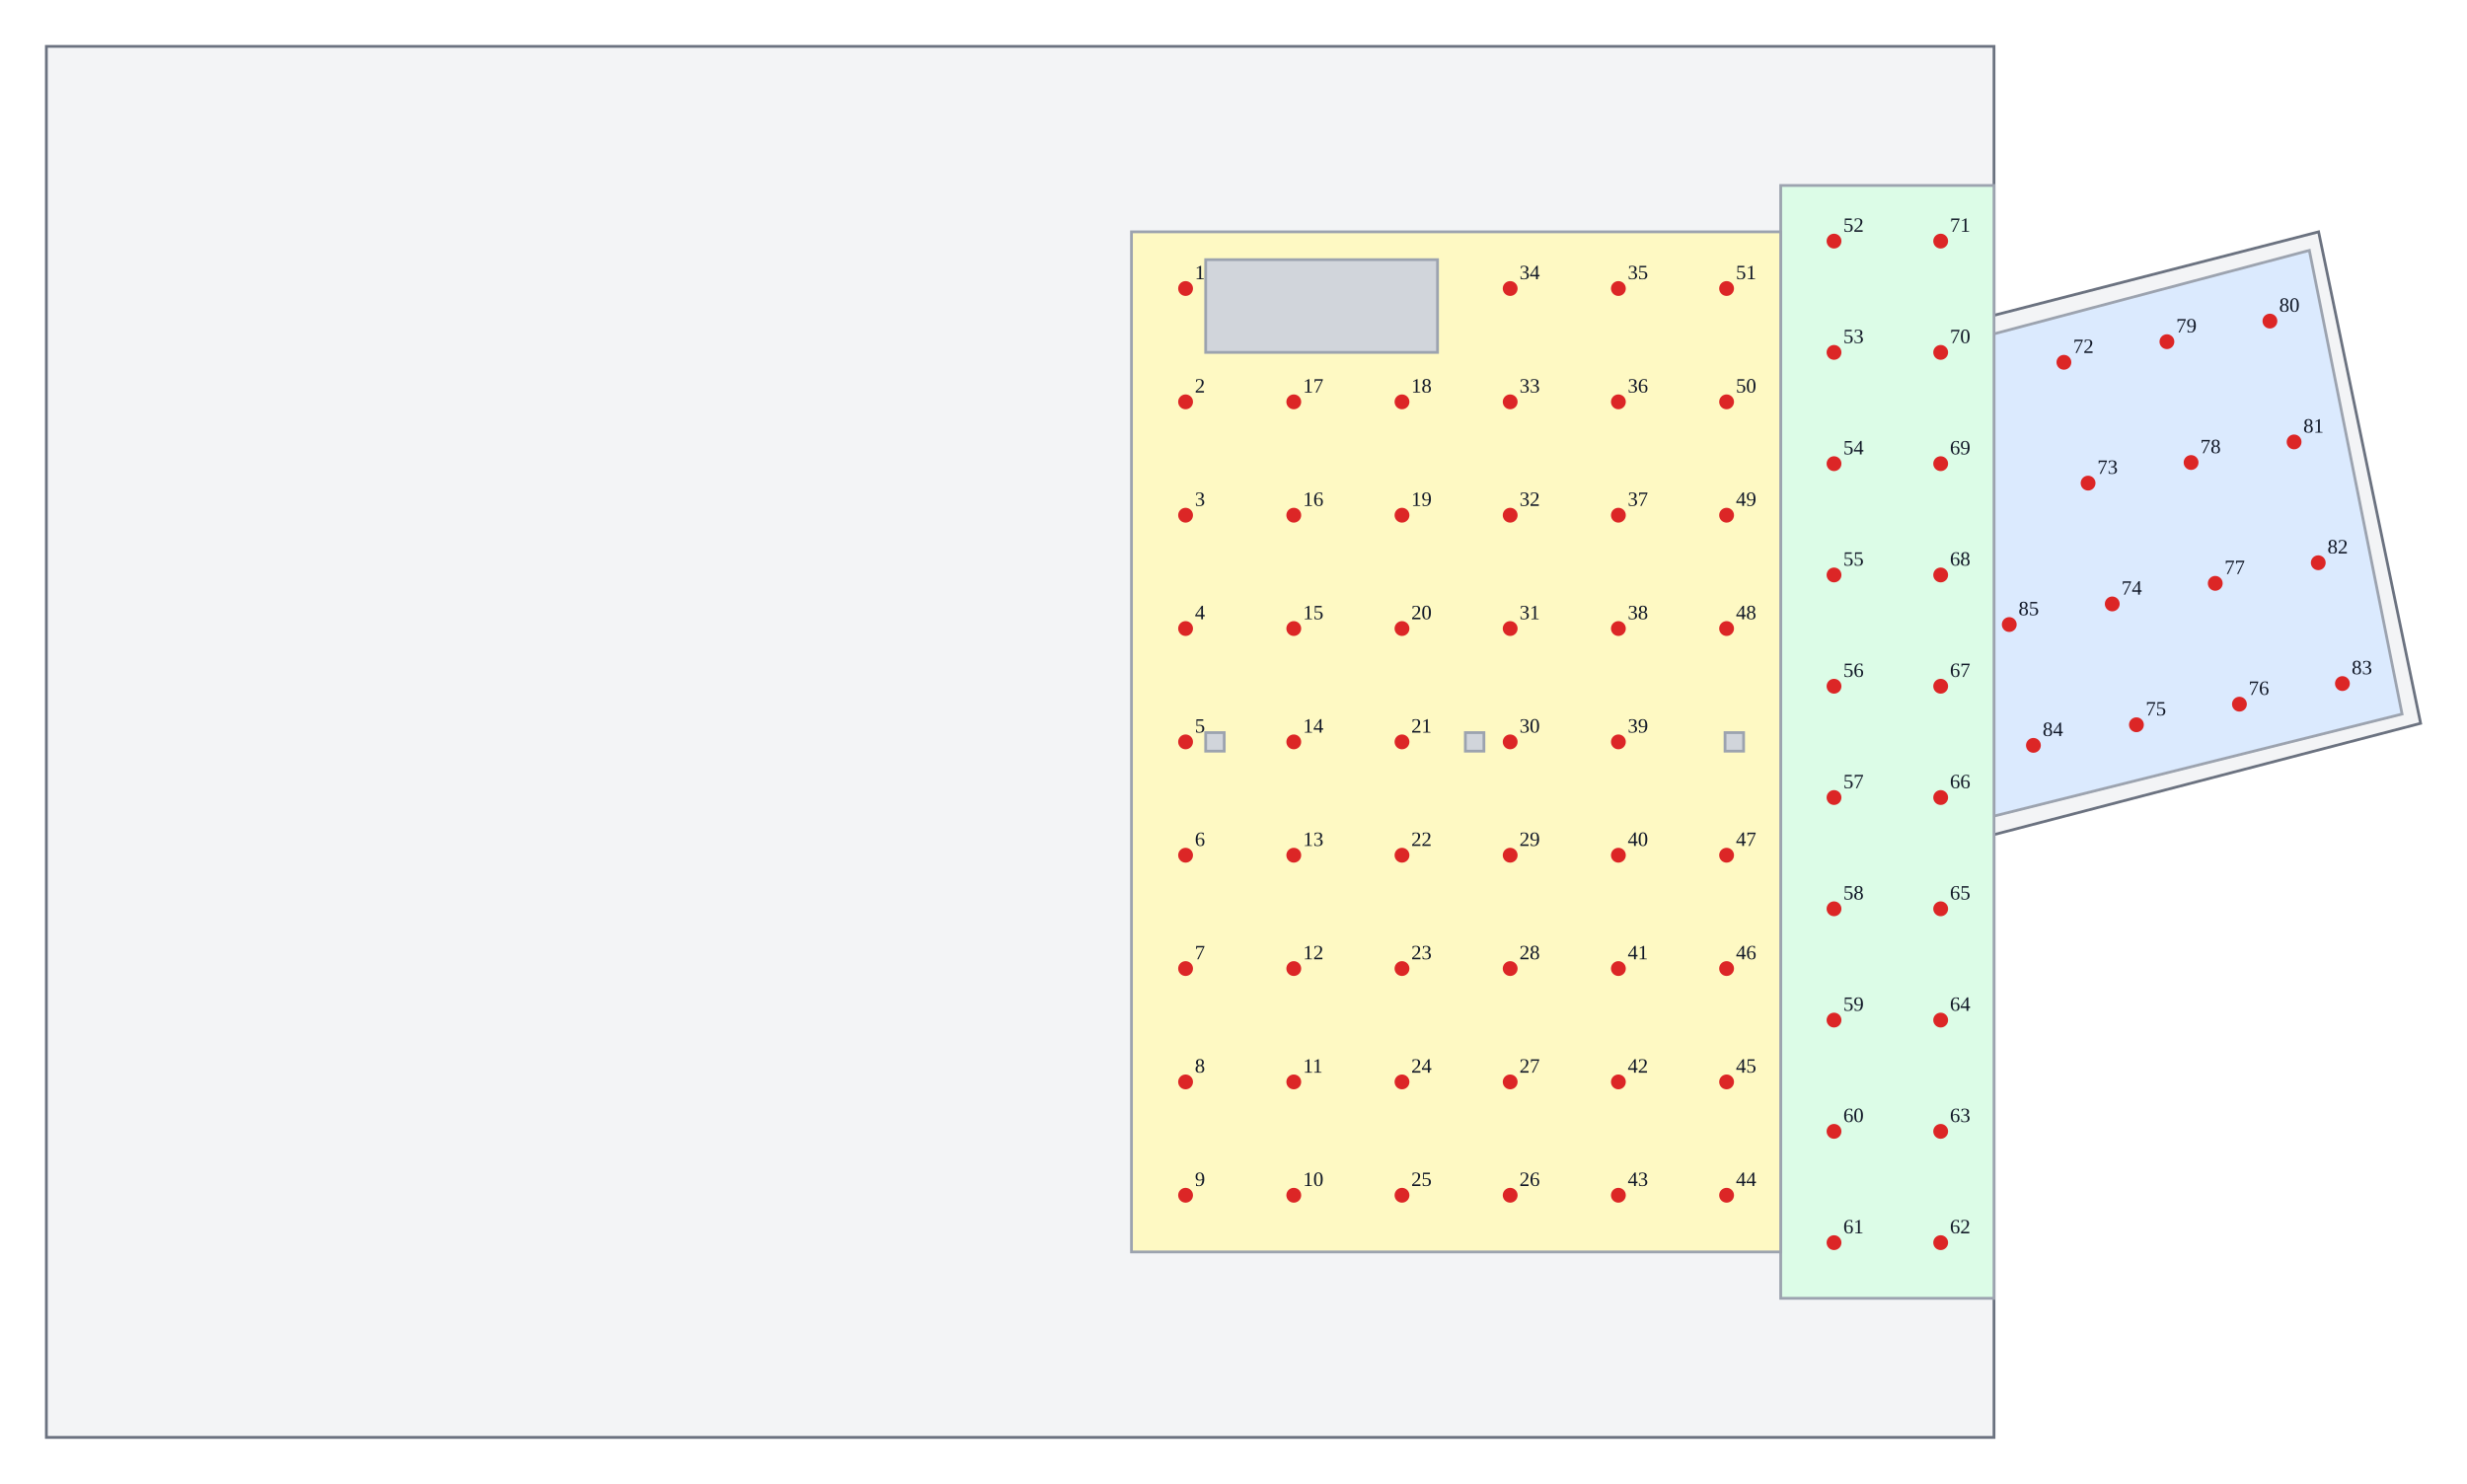
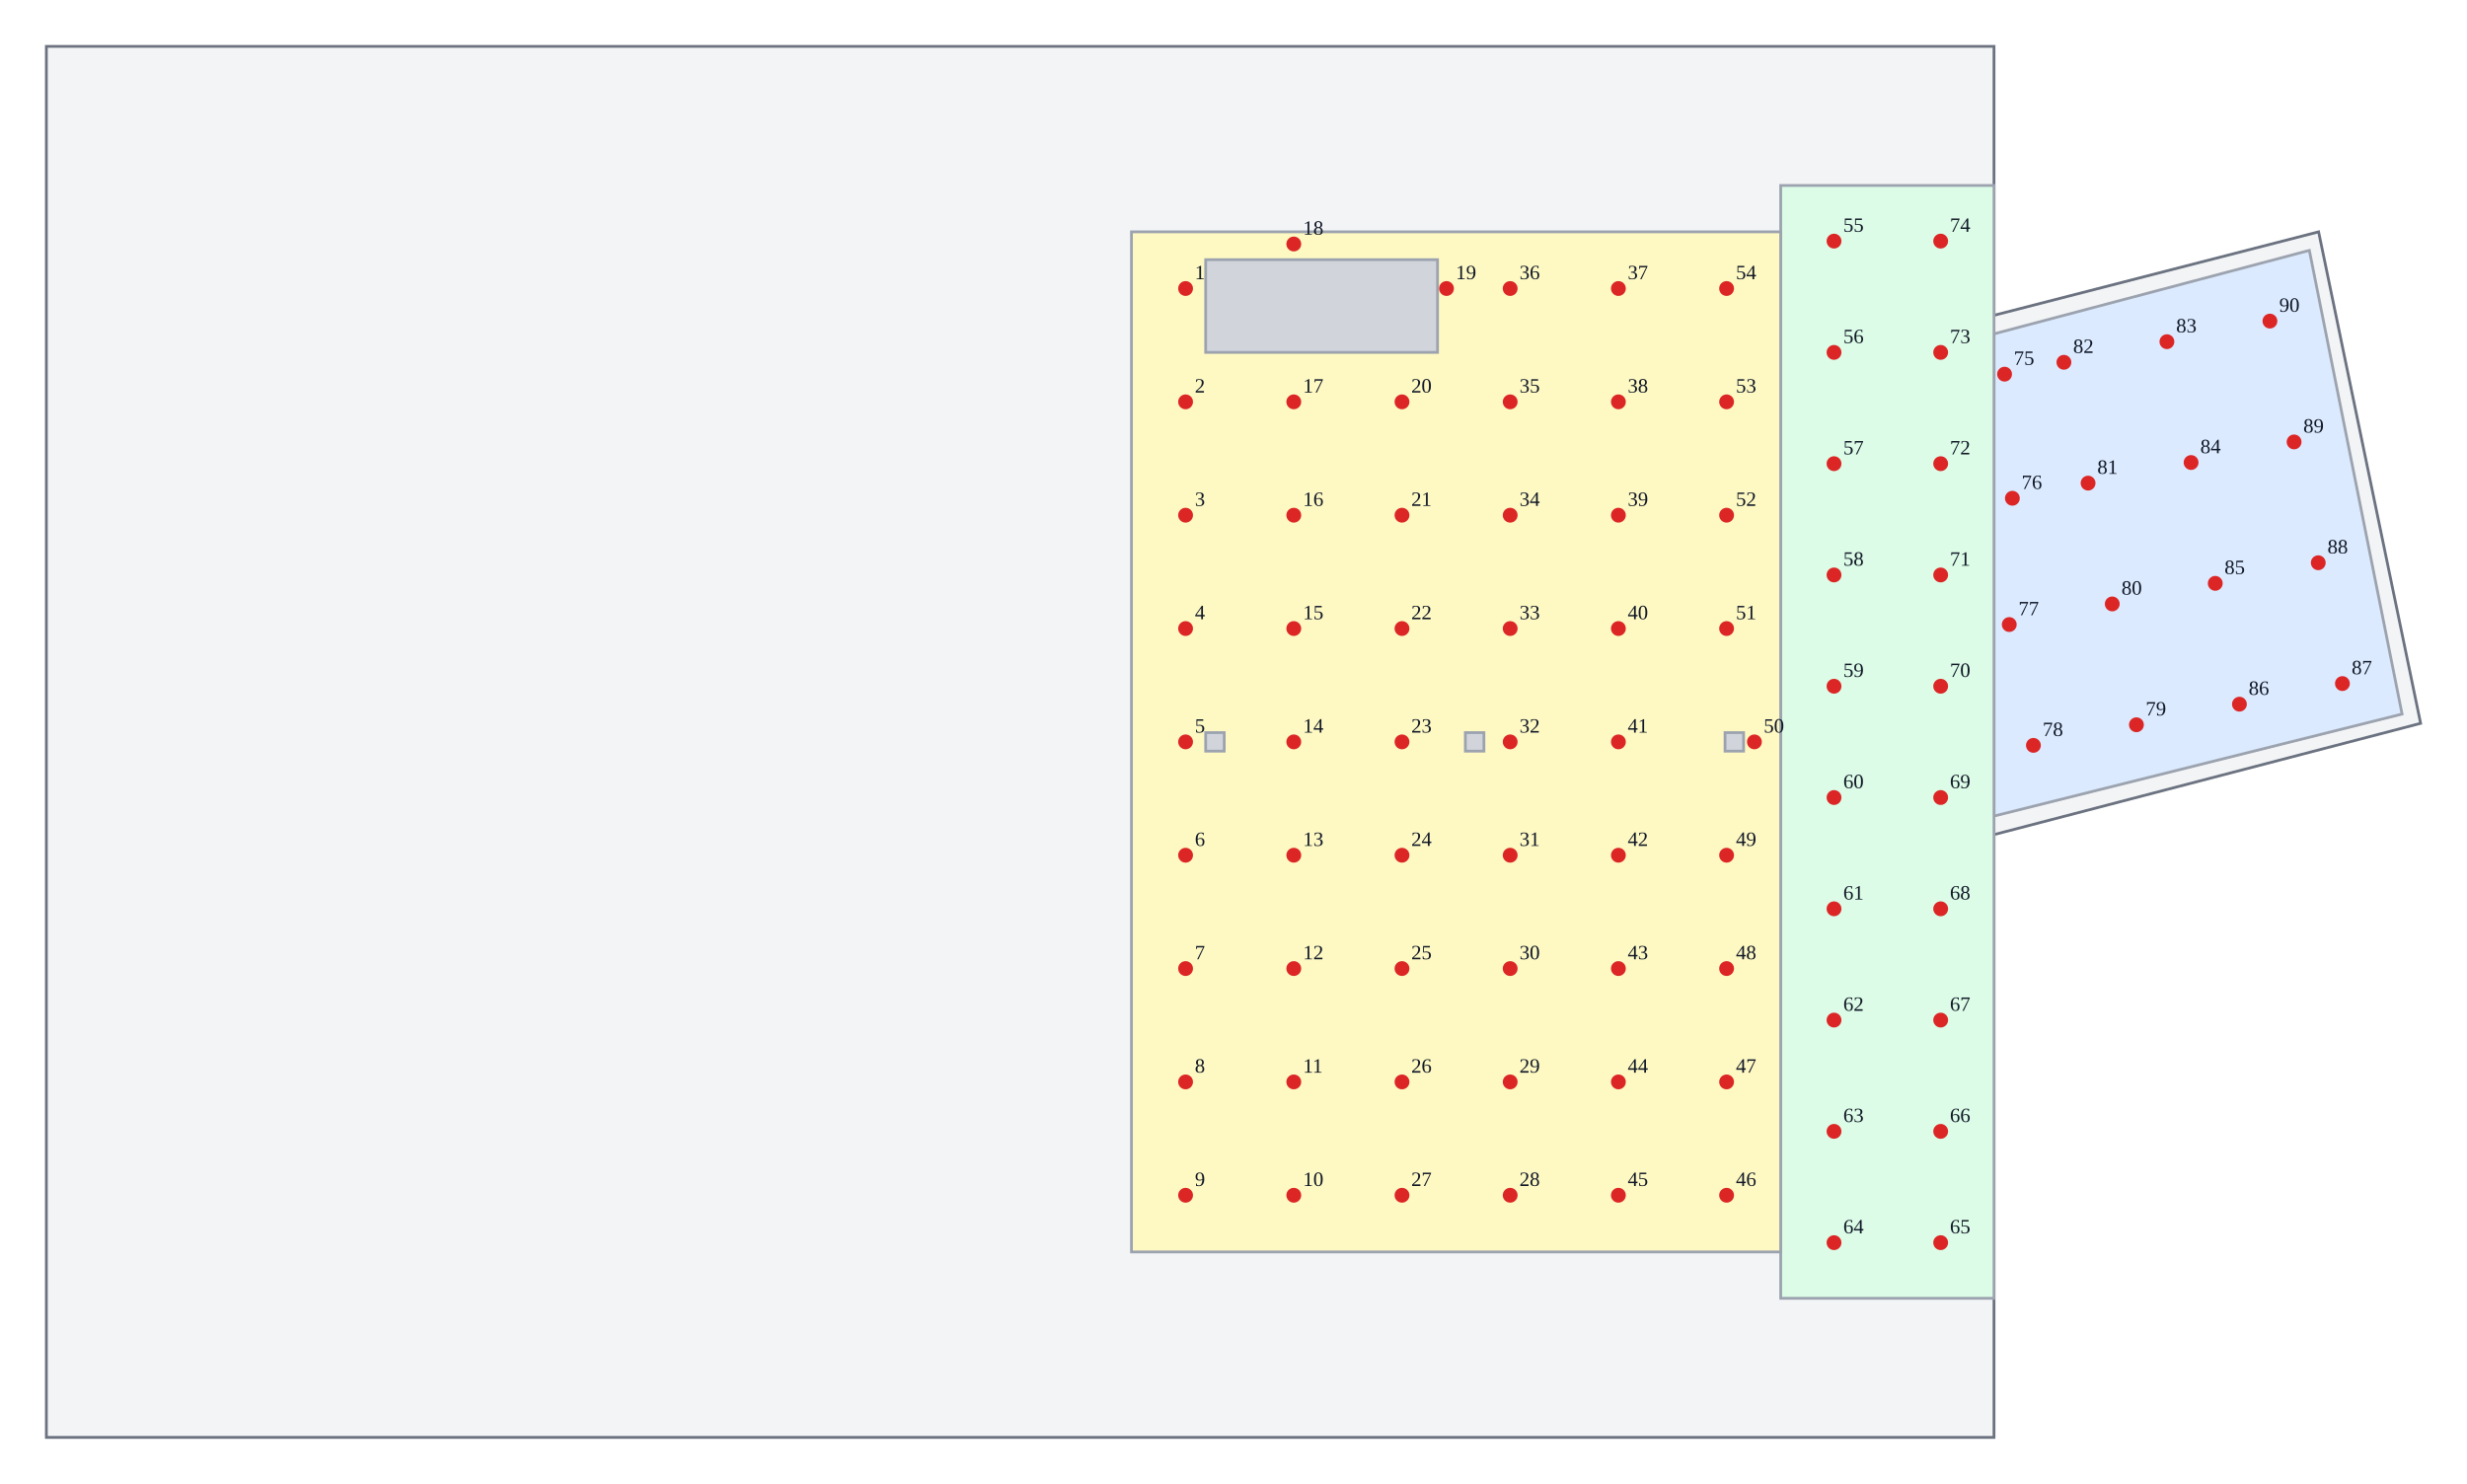
<svg xmlns="http://www.w3.org/2000/svg" viewBox="-110 -80 266 160">
  <polygon points="-105,75 105,75 105,10 151,-2 140,-55 105,-46 105,-75 -105,-75" fill="#f3f4f6" stroke="#6b7280" stroke-width="0.3" />
  <polygon points="105,8 149,-3 139,-53 105,-44" fill="#dbeafe" stroke="#9ca3af" stroke-width="0.3" />
  <polygon points="82,60 105,60 105,-60 82,-60" fill="#dcfce7" stroke="#9ca3af" stroke-width="0.3" />
  <polygon points="12,55 82,55 82,-55 12,-55" fill="#fef9c3" stroke="#9ca3af" stroke-width="0.3" />
  <polygon points="20,-42 45,-42 45,-52 20,-52" fill="#d1d5db" stroke="#9ca3af" stroke-width="0.3" />
  <polygon points="20,1 22,1 22,-1 20,-1" fill="#d1d5db" stroke="#9ca3af" stroke-width="0.3" />
  <polygon points="48,1 50,1 50,-1 48,-1" fill="#d1d5db" stroke="#9ca3af" stroke-width="0.3" />
  <polygon points="76,1 78,1 78,-1 76,-1" fill="#d1d5db" stroke="#9ca3af" stroke-width="0.3" />
  <circle cx="17.833" cy="-48.889" r="0.8" fill="#dc2626" />
  <text x="18.833" y="-49.889" font-size="2.2" fill="#111827">1</text>
  <circle cx="17.833" cy="-36.667" r="0.8" fill="#dc2626" />
  <text x="18.833" y="-37.667" font-size="2.2" fill="#111827">2</text>
  <circle cx="17.833" cy="-24.444" r="0.8" fill="#dc2626" />
  <text x="18.833" y="-25.444" font-size="2.2" fill="#111827">3</text>
  <circle cx="17.833" cy="-12.222" r="0.8" fill="#dc2626" />
  <text x="18.833" y="-13.222" font-size="2.2" fill="#111827">4</text>
  <circle cx="17.833" cy="0" r="0.8" fill="#dc2626" />
  <text x="18.833" y="-1" font-size="2.2" fill="#111827">5</text>
  <circle cx="17.833" cy="12.222" r="0.8" fill="#dc2626" />
  <text x="18.833" y="11.222" font-size="2.2" fill="#111827">6</text>
  <circle cx="17.833" cy="24.444" r="0.8" fill="#dc2626" />
  <text x="18.833" y="23.444" font-size="2.2" fill="#111827">7</text>
  <circle cx="17.833" cy="36.667" r="0.8" fill="#dc2626" />
  <text x="18.833" y="35.667" font-size="2.2" fill="#111827">8</text>
  <circle cx="17.833" cy="48.889" r="0.8" fill="#dc2626" />
  <text x="18.833" y="47.889" font-size="2.2" fill="#111827">9</text>
  <circle cx="29.5" cy="48.889" r="0.8" fill="#dc2626" />
  <text x="30.5" y="47.889" font-size="2.2" fill="#111827">10</text>
  <circle cx="29.5" cy="36.667" r="0.8" fill="#dc2626" />
  <text x="30.5" y="35.667" font-size="2.2" fill="#111827">11</text>
  <circle cx="29.5" cy="24.444" r="0.8" fill="#dc2626" />
  <text x="30.5" y="23.444" font-size="2.2" fill="#111827">12</text>
  <circle cx="29.5" cy="12.222" r="0.8" fill="#dc2626" />
  <text x="30.5" y="11.222" font-size="2.2" fill="#111827">13</text>
  <circle cx="29.5" cy="0" r="0.8" fill="#dc2626" />
  <text x="30.5" y="-1" font-size="2.2" fill="#111827">14</text>
  <circle cx="29.5" cy="-12.222" r="0.8" fill="#dc2626" />
  <text x="30.5" y="-13.222" font-size="2.2" fill="#111827">15</text>
  <circle cx="29.5" cy="-24.444" r="0.8" fill="#dc2626" />
  <text x="30.5" y="-25.444" font-size="2.2" fill="#111827">16</text>
  <circle cx="29.5" cy="-36.667" r="0.8" fill="#dc2626" />
  <text x="30.5" y="-37.667" font-size="2.2" fill="#111827">17</text>
+   <circle cx="29.5" cy="-53.689" r="0.8" fill="#dc2626" />
+   <text x="30.5" y="-54.689" font-size="2.2" fill="#111827">18</text>
+   <circle cx="45.967" cy="-48.889" r="0.8" fill="#dc2626" />
+   <text x="46.967" y="-49.889" font-size="2.2" fill="#111827">19</text>
  <circle cx="41.167" cy="-36.667" r="0.8" fill="#dc2626" />
-   <text x="42.167" y="-37.667" font-size="2.2" fill="#111827">18</text>
+   <text x="42.167" y="-37.667" font-size="2.2" fill="#111827">20</text>
  <circle cx="41.167" cy="-24.444" r="0.8" fill="#dc2626" />
-   <text x="42.167" y="-25.444" font-size="2.2" fill="#111827">19</text>
+   <text x="42.167" y="-25.444" font-size="2.2" fill="#111827">21</text>
  <circle cx="41.167" cy="-12.222" r="0.8" fill="#dc2626" />
-   <text x="42.167" y="-13.222" font-size="2.2" fill="#111827">20</text>
+   <text x="42.167" y="-13.222" font-size="2.2" fill="#111827">22</text>
  <circle cx="41.167" cy="0" r="0.8" fill="#dc2626" />
-   <text x="42.167" y="-1" font-size="2.2" fill="#111827">21</text>
+   <text x="42.167" y="-1" font-size="2.2" fill="#111827">23</text>
  <circle cx="41.167" cy="12.222" r="0.8" fill="#dc2626" />
-   <text x="42.167" y="11.222" font-size="2.2" fill="#111827">22</text>
+   <text x="42.167" y="11.222" font-size="2.2" fill="#111827">24</text>
  <circle cx="41.167" cy="24.444" r="0.8" fill="#dc2626" />
-   <text x="42.167" y="23.444" font-size="2.2" fill="#111827">23</text>
+   <text x="42.167" y="23.444" font-size="2.2" fill="#111827">25</text>
  <circle cx="41.167" cy="36.667" r="0.8" fill="#dc2626" />
-   <text x="42.167" y="35.667" font-size="2.2" fill="#111827">24</text>
+   <text x="42.167" y="35.667" font-size="2.2" fill="#111827">26</text>
  <circle cx="41.167" cy="48.889" r="0.8" fill="#dc2626" />
-   <text x="42.167" y="47.889" font-size="2.2" fill="#111827">25</text>
+   <text x="42.167" y="47.889" font-size="2.2" fill="#111827">27</text>
  <circle cx="52.833" cy="48.889" r="0.8" fill="#dc2626" />
-   <text x="53.833" y="47.889" font-size="2.2" fill="#111827">26</text>
+   <text x="53.833" y="47.889" font-size="2.2" fill="#111827">28</text>
  <circle cx="52.833" cy="36.667" r="0.8" fill="#dc2626" />
-   <text x="53.833" y="35.667" font-size="2.2" fill="#111827">27</text>
+   <text x="53.833" y="35.667" font-size="2.2" fill="#111827">29</text>
  <circle cx="52.833" cy="24.444" r="0.8" fill="#dc2626" />
-   <text x="53.833" y="23.444" font-size="2.2" fill="#111827">28</text>
+   <text x="53.833" y="23.444" font-size="2.2" fill="#111827">30</text>
  <circle cx="52.833" cy="12.222" r="0.8" fill="#dc2626" />
-   <text x="53.833" y="11.222" font-size="2.2" fill="#111827">29</text>
+   <text x="53.833" y="11.222" font-size="2.2" fill="#111827">31</text>
  <circle cx="52.833" cy="0" r="0.8" fill="#dc2626" />
-   <text x="53.833" y="-1" font-size="2.2" fill="#111827">30</text>
+   <text x="53.833" y="-1" font-size="2.2" fill="#111827">32</text>
  <circle cx="52.833" cy="-12.222" r="0.8" fill="#dc2626" />
-   <text x="53.833" y="-13.222" font-size="2.2" fill="#111827">31</text>
+   <text x="53.833" y="-13.222" font-size="2.2" fill="#111827">33</text>
  <circle cx="52.833" cy="-24.444" r="0.8" fill="#dc2626" />
-   <text x="53.833" y="-25.444" font-size="2.2" fill="#111827">32</text>
+   <text x="53.833" y="-25.444" font-size="2.2" fill="#111827">34</text>
  <circle cx="52.833" cy="-36.667" r="0.8" fill="#dc2626" />
-   <text x="53.833" y="-37.667" font-size="2.2" fill="#111827">33</text>
+   <text x="53.833" y="-37.667" font-size="2.2" fill="#111827">35</text>
  <circle cx="52.833" cy="-48.889" r="0.8" fill="#dc2626" />
-   <text x="53.833" y="-49.889" font-size="2.2" fill="#111827">34</text>
+   <text x="53.833" y="-49.889" font-size="2.2" fill="#111827">36</text>
  <circle cx="64.5" cy="-48.889" r="0.8" fill="#dc2626" />
-   <text x="65.5" y="-49.889" font-size="2.2" fill="#111827">35</text>
+   <text x="65.5" y="-49.889" font-size="2.2" fill="#111827">37</text>
  <circle cx="64.5" cy="-36.667" r="0.8" fill="#dc2626" />
-   <text x="65.5" y="-37.667" font-size="2.2" fill="#111827">36</text>
+   <text x="65.5" y="-37.667" font-size="2.2" fill="#111827">38</text>
  <circle cx="64.5" cy="-24.444" r="0.8" fill="#dc2626" />
-   <text x="65.5" y="-25.444" font-size="2.2" fill="#111827">37</text>
+   <text x="65.5" y="-25.444" font-size="2.2" fill="#111827">39</text>
  <circle cx="64.5" cy="-12.222" r="0.8" fill="#dc2626" />
-   <text x="65.5" y="-13.222" font-size="2.2" fill="#111827">38</text>
+   <text x="65.5" y="-13.222" font-size="2.2" fill="#111827">40</text>
  <circle cx="64.5" cy="0" r="0.8" fill="#dc2626" />
-   <text x="65.5" y="-1" font-size="2.2" fill="#111827">39</text>
+   <text x="65.5" y="-1" font-size="2.2" fill="#111827">41</text>
  <circle cx="64.5" cy="12.222" r="0.8" fill="#dc2626" />
-   <text x="65.5" y="11.222" font-size="2.2" fill="#111827">40</text>
+   <text x="65.5" y="11.222" font-size="2.2" fill="#111827">42</text>
  <circle cx="64.5" cy="24.444" r="0.8" fill="#dc2626" />
-   <text x="65.5" y="23.444" font-size="2.2" fill="#111827">41</text>
+   <text x="65.5" y="23.444" font-size="2.2" fill="#111827">43</text>
  <circle cx="64.5" cy="36.667" r="0.8" fill="#dc2626" />
-   <text x="65.5" y="35.667" font-size="2.2" fill="#111827">42</text>
+   <text x="65.5" y="35.667" font-size="2.2" fill="#111827">44</text>
  <circle cx="64.5" cy="48.889" r="0.8" fill="#dc2626" />
-   <text x="65.5" y="47.889" font-size="2.2" fill="#111827">43</text>
+   <text x="65.5" y="47.889" font-size="2.2" fill="#111827">45</text>
  <circle cx="76.167" cy="48.889" r="0.8" fill="#dc2626" />
-   <text x="77.167" y="47.889" font-size="2.2" fill="#111827">44</text>
+   <text x="77.167" y="47.889" font-size="2.2" fill="#111827">46</text>
  <circle cx="76.167" cy="36.667" r="0.8" fill="#dc2626" />
-   <text x="77.167" y="35.667" font-size="2.2" fill="#111827">45</text>
+   <text x="77.167" y="35.667" font-size="2.2" fill="#111827">47</text>
  <circle cx="76.167" cy="24.444" r="0.8" fill="#dc2626" />
-   <text x="77.167" y="23.444" font-size="2.2" fill="#111827">46</text>
+   <text x="77.167" y="23.444" font-size="2.2" fill="#111827">48</text>
  <circle cx="76.167" cy="12.222" r="0.8" fill="#dc2626" />
-   <text x="77.167" y="11.222" font-size="2.2" fill="#111827">47</text>
+   <text x="77.167" y="11.222" font-size="2.2" fill="#111827">49</text>
+   <circle cx="79.167" cy="0" r="0.8" fill="#dc2626" />
+   <text x="80.167" y="-1" font-size="2.2" fill="#111827">50</text>
  <circle cx="76.167" cy="-12.222" r="0.8" fill="#dc2626" />
-   <text x="77.167" y="-13.222" font-size="2.2" fill="#111827">48</text>
+   <text x="77.167" y="-13.222" font-size="2.2" fill="#111827">51</text>
  <circle cx="76.167" cy="-24.444" r="0.8" fill="#dc2626" />
-   <text x="77.167" y="-25.444" font-size="2.2" fill="#111827">49</text>
+   <text x="77.167" y="-25.444" font-size="2.2" fill="#111827">52</text>
  <circle cx="76.167" cy="-36.667" r="0.8" fill="#dc2626" />
-   <text x="77.167" y="-37.667" font-size="2.2" fill="#111827">50</text>
+   <text x="77.167" y="-37.667" font-size="2.2" fill="#111827">53</text>
  <circle cx="76.167" cy="-48.889" r="0.8" fill="#dc2626" />
-   <text x="77.167" y="-49.889" font-size="2.2" fill="#111827">51</text>
+   <text x="77.167" y="-49.889" font-size="2.2" fill="#111827">54</text>
  <circle cx="87.75" cy="-54" r="0.8" fill="#dc2626" />
-   <text x="88.75" y="-55" font-size="2.2" fill="#111827">52</text>
+   <text x="88.75" y="-55" font-size="2.2" fill="#111827">55</text>
  <circle cx="87.75" cy="-42" r="0.8" fill="#dc2626" />
-   <text x="88.75" y="-43" font-size="2.2" fill="#111827">53</text>
+   <text x="88.75" y="-43" font-size="2.2" fill="#111827">56</text>
  <circle cx="87.75" cy="-30" r="0.8" fill="#dc2626" />
-   <text x="88.75" y="-31" font-size="2.2" fill="#111827">54</text>
+   <text x="88.75" y="-31" font-size="2.2" fill="#111827">57</text>
  <circle cx="87.75" cy="-18" r="0.8" fill="#dc2626" />
-   <text x="88.75" y="-19" font-size="2.2" fill="#111827">55</text>
+   <text x="88.75" y="-19" font-size="2.2" fill="#111827">58</text>
  <circle cx="87.75" cy="-6" r="0.8" fill="#dc2626" />
-   <text x="88.75" y="-7" font-size="2.2" fill="#111827">56</text>
+   <text x="88.75" y="-7" font-size="2.2" fill="#111827">59</text>
  <circle cx="87.75" cy="6" r="0.8" fill="#dc2626" />
-   <text x="88.75" y="5" font-size="2.2" fill="#111827">57</text>
+   <text x="88.75" y="5" font-size="2.2" fill="#111827">60</text>
  <circle cx="87.75" cy="18" r="0.8" fill="#dc2626" />
-   <text x="88.75" y="17" font-size="2.2" fill="#111827">58</text>
+   <text x="88.75" y="17" font-size="2.2" fill="#111827">61</text>
  <circle cx="87.75" cy="30" r="0.8" fill="#dc2626" />
-   <text x="88.75" y="29" font-size="2.2" fill="#111827">59</text>
+   <text x="88.75" y="29" font-size="2.2" fill="#111827">62</text>
  <circle cx="87.75" cy="42" r="0.8" fill="#dc2626" />
-   <text x="88.75" y="41" font-size="2.2" fill="#111827">60</text>
+   <text x="88.75" y="41" font-size="2.2" fill="#111827">63</text>
  <circle cx="87.75" cy="54" r="0.8" fill="#dc2626" />
-   <text x="88.75" y="53" font-size="2.2" fill="#111827">61</text>
+   <text x="88.75" y="53" font-size="2.2" fill="#111827">64</text>
  <circle cx="99.25" cy="54" r="0.8" fill="#dc2626" />
-   <text x="100.25" y="53" font-size="2.2" fill="#111827">62</text>
+   <text x="100.25" y="53" font-size="2.2" fill="#111827">65</text>
  <circle cx="99.25" cy="42" r="0.8" fill="#dc2626" />
-   <text x="100.25" y="41" font-size="2.2" fill="#111827">63</text>
+   <text x="100.25" y="41" font-size="2.2" fill="#111827">66</text>
  <circle cx="99.25" cy="30" r="0.8" fill="#dc2626" />
-   <text x="100.25" y="29" font-size="2.2" fill="#111827">64</text>
+   <text x="100.25" y="29" font-size="2.2" fill="#111827">67</text>
  <circle cx="99.25" cy="18" r="0.8" fill="#dc2626" />
-   <text x="100.25" y="17" font-size="2.2" fill="#111827">65</text>
+   <text x="100.25" y="17" font-size="2.2" fill="#111827">68</text>
  <circle cx="99.25" cy="6" r="0.8" fill="#dc2626" />
-   <text x="100.25" y="5" font-size="2.2" fill="#111827">66</text>
+   <text x="100.25" y="5" font-size="2.2" fill="#111827">69</text>
  <circle cx="99.25" cy="-6" r="0.8" fill="#dc2626" />
-   <text x="100.25" y="-7" font-size="2.2" fill="#111827">67</text>
+   <text x="100.25" y="-7" font-size="2.2" fill="#111827">70</text>
  <circle cx="99.25" cy="-18" r="0.8" fill="#dc2626" />
-   <text x="100.25" y="-19" font-size="2.2" fill="#111827">68</text>
+   <text x="100.25" y="-19" font-size="2.2" fill="#111827">71</text>
  <circle cx="99.25" cy="-30" r="0.8" fill="#dc2626" />
-   <text x="100.25" y="-31" font-size="2.2" fill="#111827">69</text>
+   <text x="100.25" y="-31" font-size="2.2" fill="#111827">72</text>
  <circle cx="99.25" cy="-42" r="0.8" fill="#dc2626" />
-   <text x="100.25" y="-43" font-size="2.2" fill="#111827">70</text>
+   <text x="100.25" y="-43" font-size="2.2" fill="#111827">73</text>
  <circle cx="99.25" cy="-54" r="0.8" fill="#dc2626" />
-   <text x="100.25" y="-55" font-size="2.2" fill="#111827">71</text>
+   <text x="100.25" y="-55" font-size="2.2" fill="#111827">74</text>
+   <circle cx="106.139" cy="-39.653" r="0.8" fill="#dc2626" />
+   <text x="107.139" y="-40.653" font-size="2.2" fill="#111827">75</text>
+   <circle cx="106.98" cy="-26.271" r="0.8" fill="#dc2626" />
+   <text x="107.98" y="-27.271" font-size="2.2" fill="#111827">76</text>
+   <circle cx="106.644" cy="-12.654" r="0.8" fill="#dc2626" />
+   <text x="107.644" y="-13.654" font-size="2.2" fill="#111827">77</text>
+   <circle cx="109.25" cy="0.375" r="0.8" fill="#dc2626" />
+   <text x="110.25" y="-0.625" font-size="2.2" fill="#111827">78</text>
+   <circle cx="120.356" cy="-1.846" r="0.8" fill="#dc2626" />
+   <text x="121.356" y="-2.846" font-size="2.2" fill="#111827">79</text>
+   <circle cx="117.75" cy="-14.875" r="0.8" fill="#dc2626" />
+   <text x="118.75" y="-15.875" font-size="2.2" fill="#111827">80</text>
+   <circle cx="115.144" cy="-27.904" r="0.8" fill="#dc2626" />
+   <text x="116.144" y="-28.904" font-size="2.2" fill="#111827">81</text>
  <circle cx="112.538" cy="-40.933" r="0.8" fill="#dc2626" />
-   <text x="113.538" y="-41.933" font-size="2.2" fill="#111827">72</text>
-   <circle cx="115.144" cy="-27.904" r="0.8" fill="#dc2626" />
-   <text x="116.144" y="-28.904" font-size="2.2" fill="#111827">73</text>
-   <circle cx="117.75" cy="-14.875" r="0.8" fill="#dc2626" />
-   <text x="118.75" y="-15.875" font-size="2.2" fill="#111827">74</text>
-   <circle cx="120.356" cy="-1.846" r="0.8" fill="#dc2626" />
-   <text x="121.356" y="-2.846" font-size="2.2" fill="#111827">75</text>
+   <text x="113.538" y="-41.933" font-size="2.2" fill="#111827">82</text>
+   <circle cx="123.644" cy="-43.154" r="0.8" fill="#dc2626" />
+   <text x="124.644" y="-44.154" font-size="2.2" fill="#111827">83</text>
+   <circle cx="126.25" cy="-30.125" r="0.8" fill="#dc2626" />
+   <text x="127.25" y="-31.125" font-size="2.2" fill="#111827">84</text>
+   <circle cx="128.856" cy="-17.096" r="0.8" fill="#dc2626" />
+   <text x="129.856" y="-18.096" font-size="2.2" fill="#111827">85</text>
  <circle cx="131.462" cy="-4.067" r="0.8" fill="#dc2626" />
-   <text x="132.462" y="-5.067" font-size="2.2" fill="#111827">76</text>
-   <circle cx="128.856" cy="-17.096" r="0.8" fill="#dc2626" />
-   <text x="129.856" y="-18.096" font-size="2.2" fill="#111827">77</text>
-   <circle cx="126.25" cy="-30.125" r="0.8" fill="#dc2626" />
-   <text x="127.25" y="-31.125" font-size="2.2" fill="#111827">78</text>
-   <circle cx="123.644" cy="-43.154" r="0.8" fill="#dc2626" />
-   <text x="124.644" y="-44.154" font-size="2.2" fill="#111827">79</text>
+   <text x="132.462" y="-5.067" font-size="2.2" fill="#111827">86</text>
+   <circle cx="142.567" cy="-6.288" r="0.8" fill="#dc2626" />
+   <text x="143.567" y="-7.288" font-size="2.2" fill="#111827">87</text>
+   <circle cx="139.962" cy="-19.317" r="0.8" fill="#dc2626" />
+   <text x="140.962" y="-20.317" font-size="2.2" fill="#111827">88</text>
+   <circle cx="137.356" cy="-32.346" r="0.8" fill="#dc2626" />
+   <text x="138.356" y="-33.346" font-size="2.2" fill="#111827">89</text>
  <circle cx="134.75" cy="-45.375" r="0.8" fill="#dc2626" />
-   <text x="135.75" y="-46.375" font-size="2.2" fill="#111827">80</text>
-   <circle cx="137.356" cy="-32.346" r="0.8" fill="#dc2626" />
-   <text x="138.356" y="-33.346" font-size="2.2" fill="#111827">81</text>
-   <circle cx="139.962" cy="-19.317" r="0.8" fill="#dc2626" />
-   <text x="140.962" y="-20.317" font-size="2.2" fill="#111827">82</text>
-   <circle cx="142.567" cy="-6.288" r="0.8" fill="#dc2626" />
-   <text x="143.567" y="-7.288" font-size="2.2" fill="#111827">83</text>
-   <circle cx="109.25" cy="0.375" r="0.8" fill="#dc2626" />
-   <text x="110.25" y="-0.625" font-size="2.2" fill="#111827">84</text>
-   <circle cx="106.644" cy="-12.654" r="0.8" fill="#dc2626" />
-   <text x="107.644" y="-13.654" font-size="2.2" fill="#111827">85</text>
+   <text x="135.75" y="-46.375" font-size="2.2" fill="#111827">90</text>
</svg>
